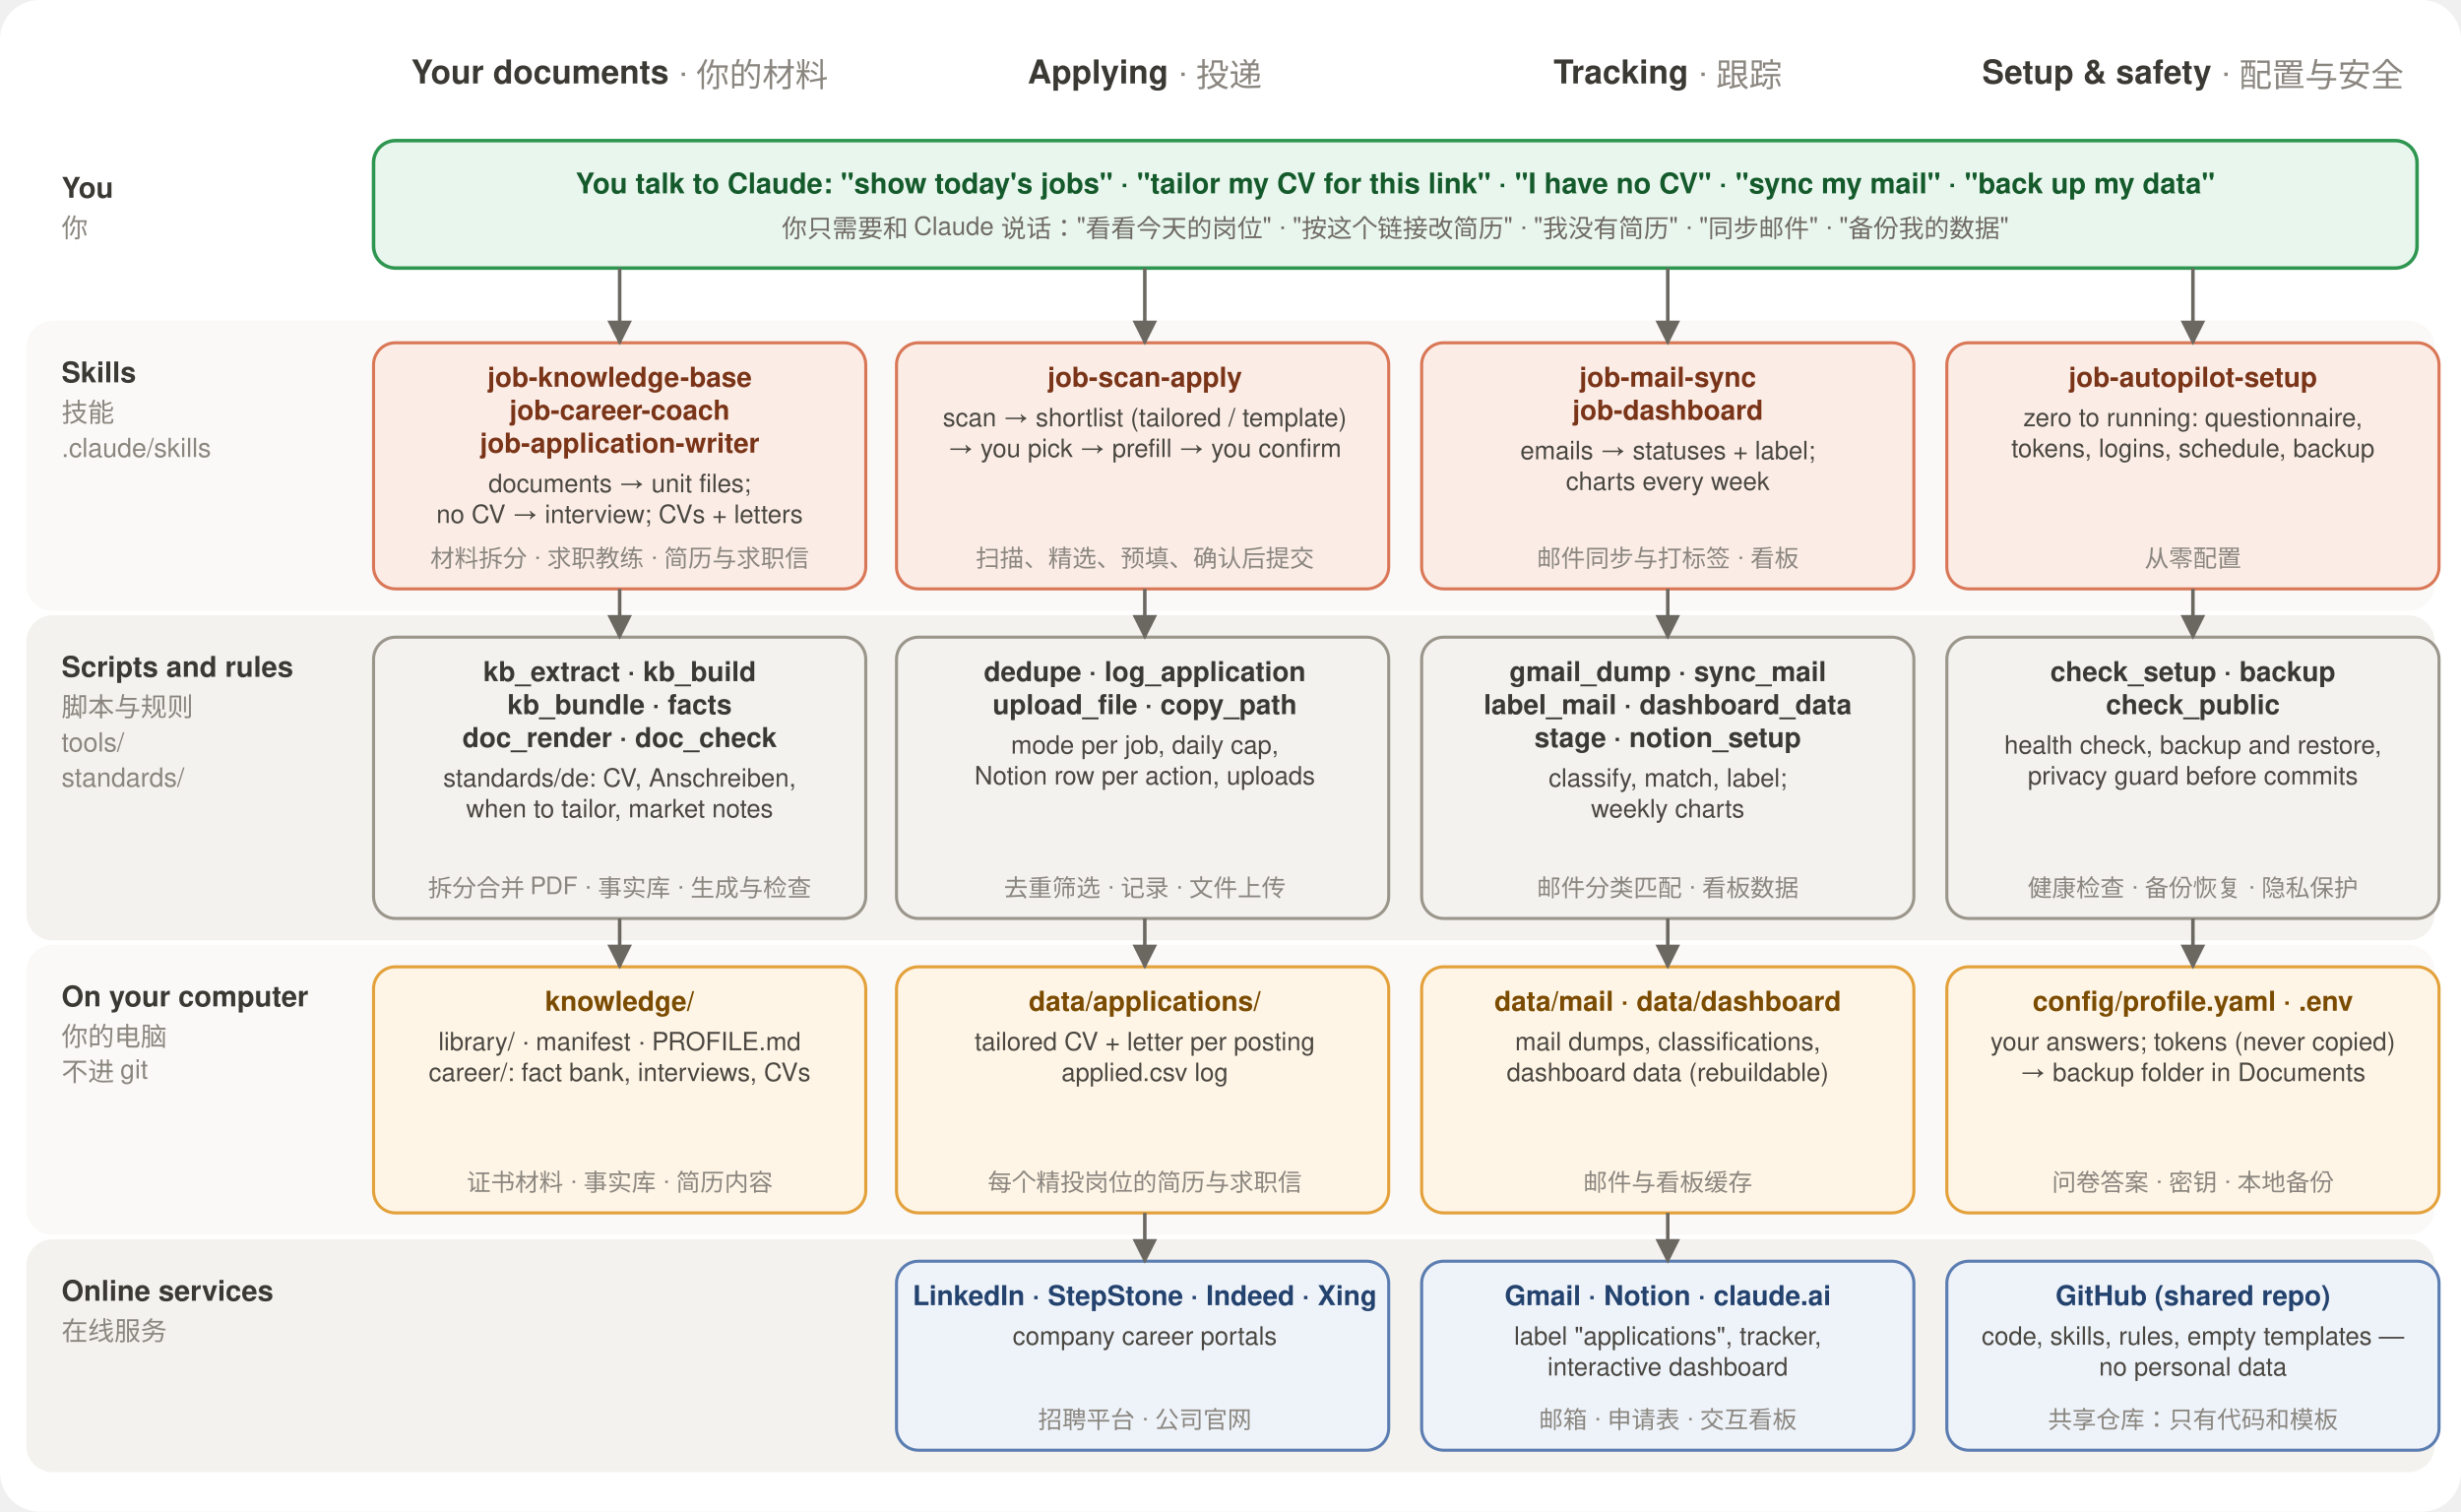
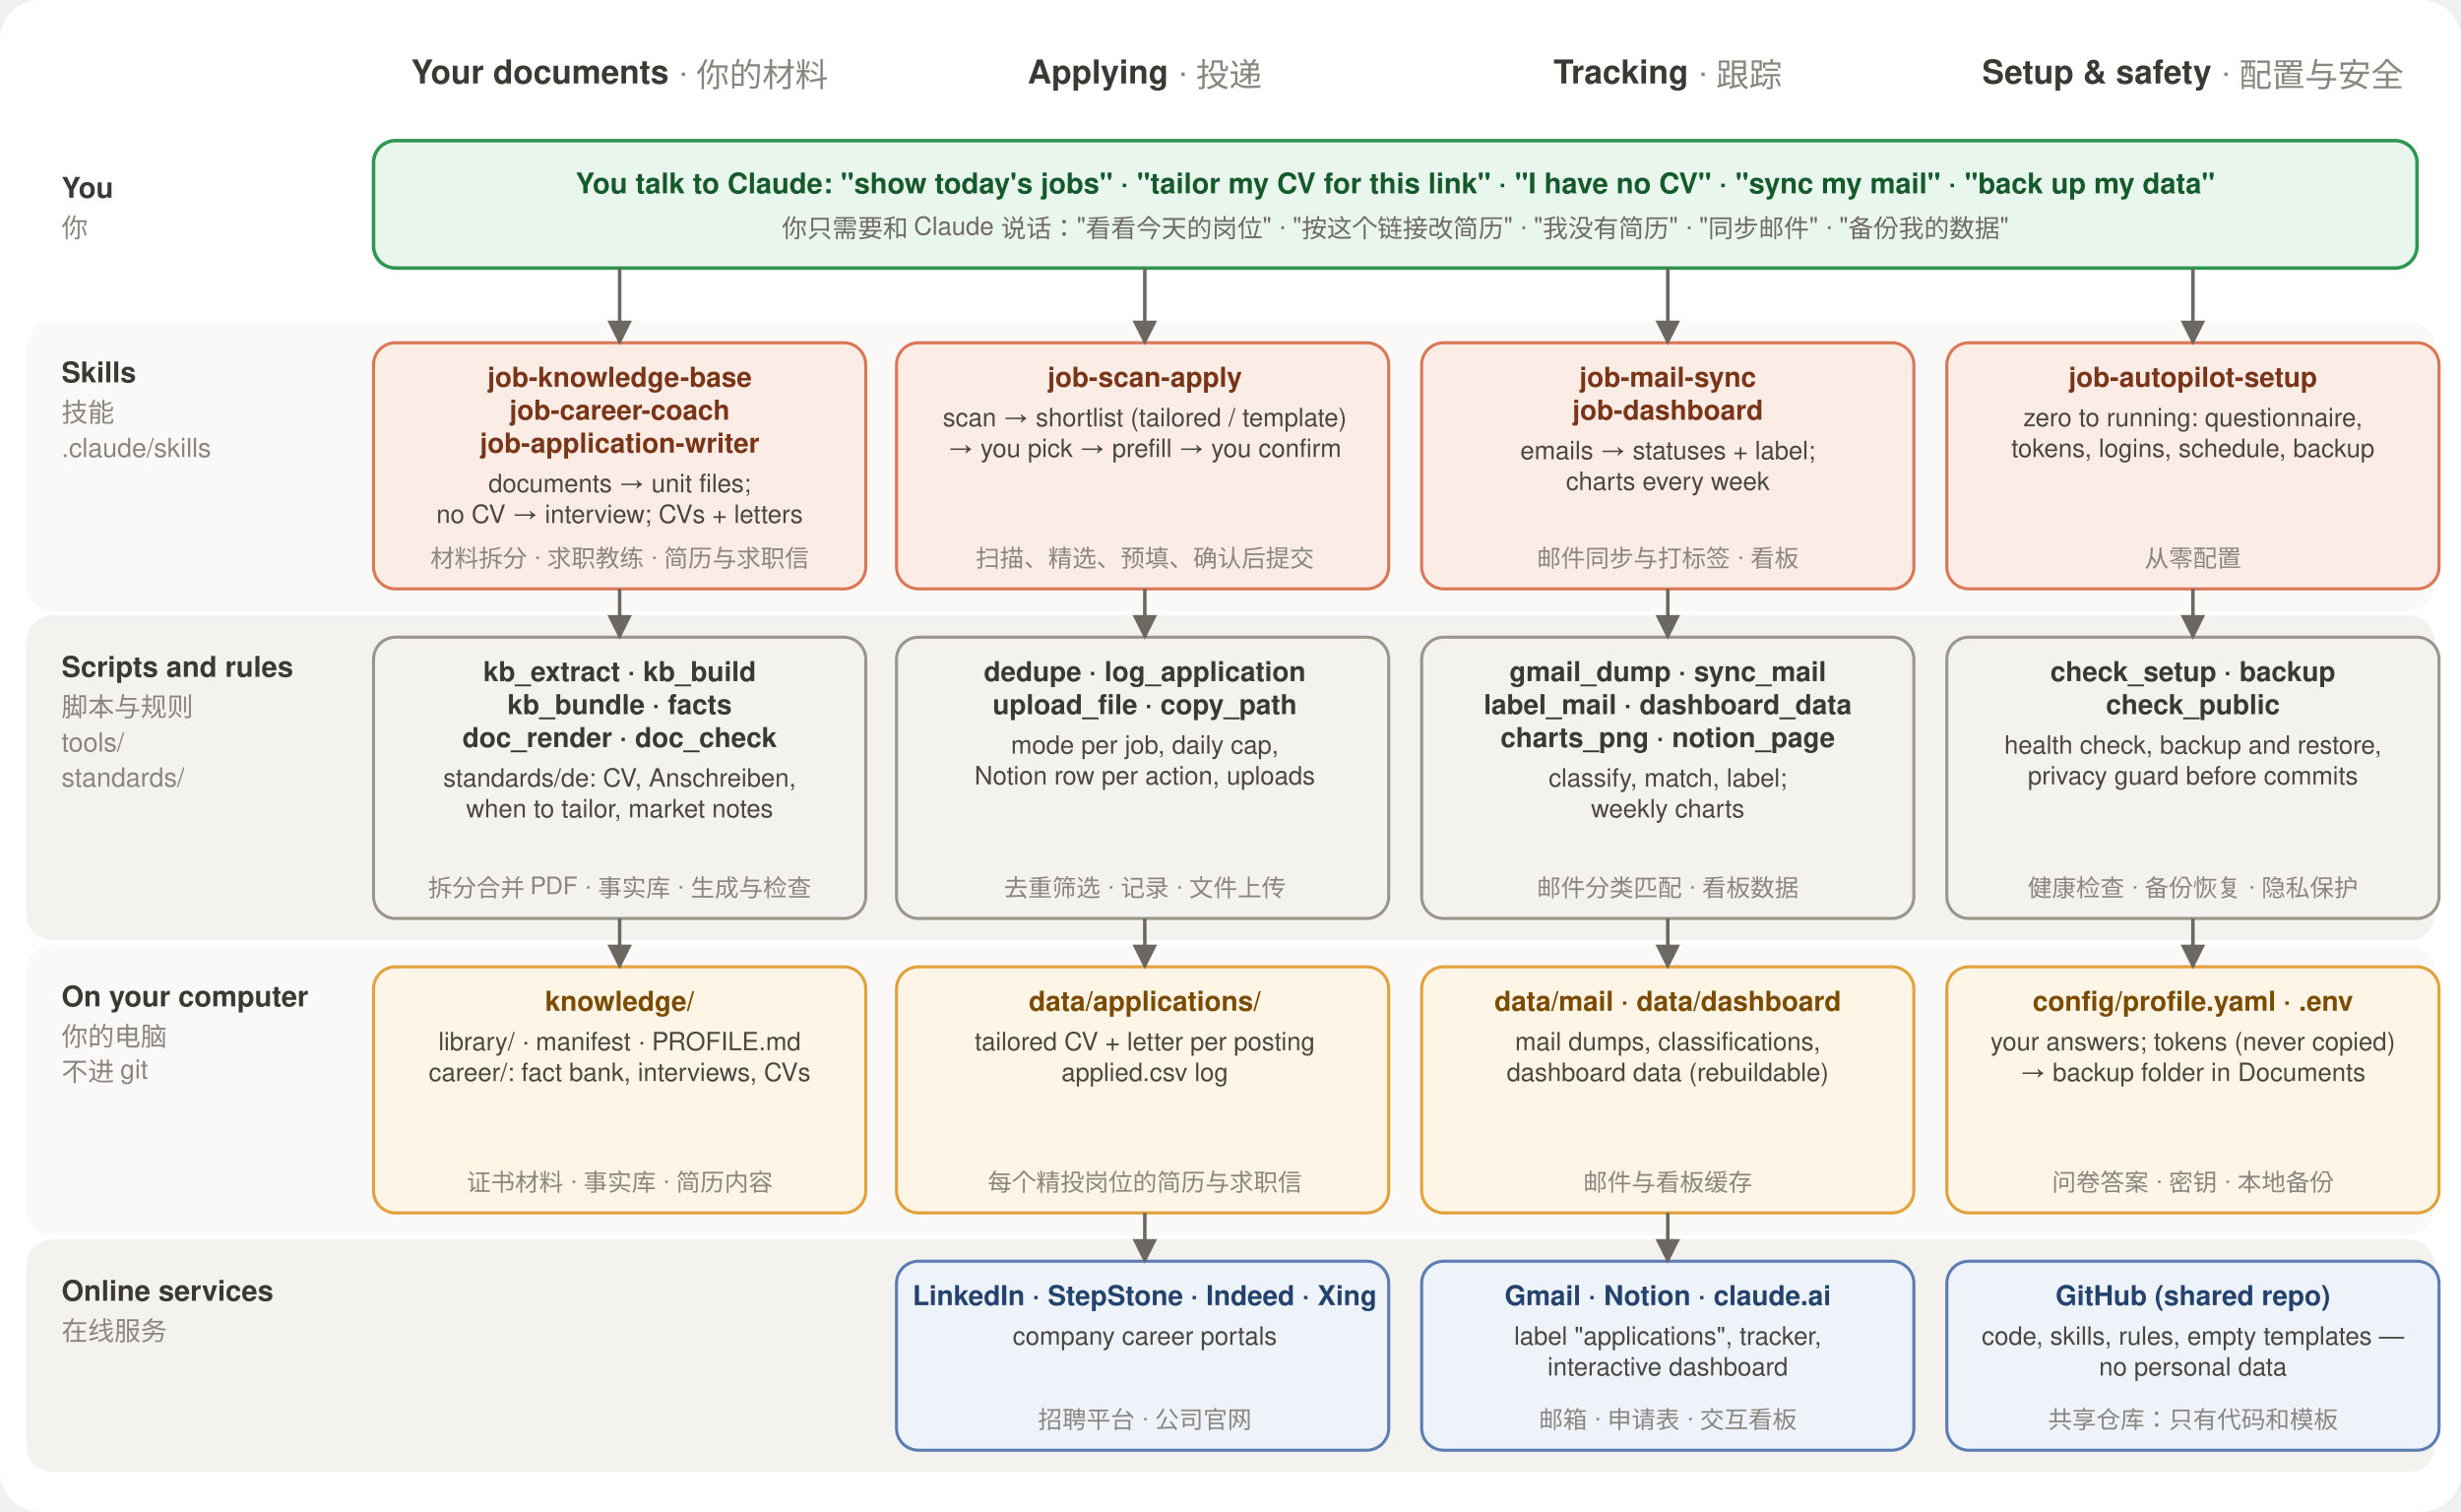
<svg xmlns="http://www.w3.org/2000/svg" viewBox="0 0 1120 688" width="1120" height="688" font-family="-apple-system,BlinkMacSystemFont,'Segoe UI',Helvetica,Arial,'PingFang SC','Microsoft YaHei',sans-serif">
  <defs>
    <marker id="arr" viewBox="0 0 10 10" refX="9" refY="5" markerWidth="7" markerHeight="7" orient="auto-start-reverse">
      <path d="M0,0 L10,5 L0,10 z" fill="#6B6862" />
    </marker>
  </defs>
  <rect x="0" y="0" width="1120" height="688" rx="18" fill="#FFFFFF" />
  <text x="282" y="38" text-anchor="middle" font-size="15" font-weight="700" fill="#3B3934">Your documents <tspan font-weight="400" fill="#8A867F">· 你的材料</tspan>
  </text>
  <text x="521" y="38" text-anchor="middle" font-size="15" font-weight="700" fill="#3B3934">Applying <tspan font-weight="400" fill="#8A867F">· 投递</tspan>
  </text>
  <text x="759" y="38" text-anchor="middle" font-size="15" font-weight="700" fill="#3B3934">Tracking <tspan font-weight="400" fill="#8A867F">· 跟踪</tspan>
  </text>
  <text x="998" y="38" text-anchor="middle" font-size="15" font-weight="700" fill="#3B3934">Setup &amp; safety <tspan font-weight="400" fill="#8A867F">· 配置与安全</tspan>
  </text>
  <rect x="170" y="64" width="930" height="58" rx="10" fill="#E9F6EE" stroke="#2E9650" stroke-width="1.6" />
  <text x="635.0" y="88" text-anchor="middle" font-size="13" font-weight="600" fill="#145A2B">You talk to Claude: "show today's jobs" · "tailor my CV for this link" · "I have no CV" · "sync my mail" · "back up my data"</text>
  <text x="635.0" y="108" text-anchor="middle" font-size="11.5" fill="#6F6B64">你只需要和 Claude 说话："看看今天的岗位" · "按这个链接改简历" · "我没有简历" · "同步邮件" · "备份我的数据"</text>
  <text x="28" y="90" font-size="13" font-weight="600" fill="#3B3934">You</text>
  <text x="28" y="108" font-size="12" fill="#8A867F">你</text>
  <rect x="12" y="146" width="1096" height="132" rx="12" fill="#FAF9F7" />
  <text x="28" y="174" font-size="13" font-weight="600" fill="#3B3934">Skills</text>
  <text x="28" y="192" font-size="12" fill="#8A867F">技能</text>
  <text x="28" y="208" font-size="12" fill="#8A867F">.claude/skills</text>
  <rect x="170" y="156" width="224" height="112" rx="10" fill="#FBEDE6" stroke="#D97757" stroke-width="1.4" />
  <text x="282" y="176" text-anchor="middle" font-size="12.5" font-weight="700" fill="#7A3418">job-knowledge-base</text>
  <text x="282" y="191" text-anchor="middle" font-size="12.5" font-weight="700" fill="#7A3418">job-career-coach</text>
  <text x="282" y="206" text-anchor="middle" font-size="12.5" font-weight="700" fill="#7A3418">job-application-writer</text>
  <text x="282" y="224" text-anchor="middle" font-size="11.5" fill="#4A4741">documents → unit files;</text>
  <text x="282" y="238" text-anchor="middle" font-size="11.5" fill="#4A4741">no CV → interview; CVs + letters</text>
  <text x="282" y="258" text-anchor="middle" font-size="11" fill="#8A867F">材料拆分 · 求职教练 · 简历与求职信</text>
  <rect x="408" y="156" width="224" height="112" rx="10" fill="#FBEDE6" stroke="#D97757" stroke-width="1.4" />
  <text x="521" y="176" text-anchor="middle" font-size="12.5" font-weight="700" fill="#7A3418">job-scan-apply</text>
  <text x="521" y="194" text-anchor="middle" font-size="11.5" fill="#4A4741">scan → shortlist (tailored / template)</text>
  <text x="521" y="208" text-anchor="middle" font-size="11.5" fill="#4A4741">→ you pick → prefill → you confirm</text>
  <text x="521" y="258" text-anchor="middle" font-size="11" fill="#8A867F">扫描、精选、预填、确认后提交</text>
  <rect x="647" y="156" width="224" height="112" rx="10" fill="#FBEDE6" stroke="#D97757" stroke-width="1.4" />
  <text x="759" y="176" text-anchor="middle" font-size="12.5" font-weight="700" fill="#7A3418">job-mail-sync</text>
  <text x="759" y="191" text-anchor="middle" font-size="12.5" font-weight="700" fill="#7A3418">job-dashboard</text>
  <text x="759" y="209" text-anchor="middle" font-size="11.5" fill="#4A4741">emails → statuses + label;</text>
  <text x="759" y="223" text-anchor="middle" font-size="11.5" fill="#4A4741">charts every week</text>
  <text x="759" y="258" text-anchor="middle" font-size="11" fill="#8A867F">邮件同步与打标签 · 看板</text>
  <rect x="886" y="156" width="224" height="112" rx="10" fill="#FBEDE6" stroke="#D97757" stroke-width="1.4" />
  <text x="998" y="176" text-anchor="middle" font-size="12.5" font-weight="700" fill="#7A3418">job-autopilot-setup</text>
  <text x="998" y="194" text-anchor="middle" font-size="11.5" fill="#4A4741">zero to running: questionnaire,</text>
  <text x="998" y="208" text-anchor="middle" font-size="11.5" fill="#4A4741">tokens, logins, schedule, backup</text>
  <text x="998" y="258" text-anchor="middle" font-size="11" fill="#8A867F">从零配置</text>
  <rect x="12" y="280" width="1096" height="148" rx="12" fill="#F4F2EE" />
  <text x="28" y="308" font-size="13" font-weight="600" fill="#3B3934">Scripts and rules</text>
  <text x="28" y="326" font-size="12" fill="#8A867F">脚本与规则</text>
  <text x="28" y="342" font-size="12" fill="#8A867F">tools/</text>
  <text x="28" y="358" font-size="12" fill="#8A867F">standards/</text>
  <rect x="170" y="290" width="224" height="128" rx="10" fill="#F3F2EF" stroke="#9B968C" stroke-width="1.4" />
  <text x="282" y="310" text-anchor="middle" font-size="12.5" font-weight="700" fill="#3B3934">kb_extract · kb_build</text>
  <text x="282" y="325" text-anchor="middle" font-size="12.5" font-weight="700" fill="#3B3934">kb_bundle · facts</text>
  <text x="282" y="340" text-anchor="middle" font-size="12.5" font-weight="700" fill="#3B3934">doc_render · doc_check</text>
  <text x="282" y="358" text-anchor="middle" font-size="11.5" fill="#4A4741">standards/de: CV, Anschreiben,</text>
  <text x="282" y="372" text-anchor="middle" font-size="11.5" fill="#4A4741">when to tailor, market notes</text>
  <text x="282" y="408" text-anchor="middle" font-size="11" fill="#8A867F">拆分合并 PDF · 事实库 · 生成与检查</text>
  <rect x="408" y="290" width="224" height="128" rx="10" fill="#F3F2EF" stroke="#9B968C" stroke-width="1.4" />
  <text x="521" y="310" text-anchor="middle" font-size="12.5" font-weight="700" fill="#3B3934">dedupe · log_application</text>
  <text x="521" y="325" text-anchor="middle" font-size="12.5" font-weight="700" fill="#3B3934">upload_file · copy_path</text>
  <text x="521" y="343" text-anchor="middle" font-size="11.5" fill="#4A4741">mode per job, daily cap,</text>
  <text x="521" y="357" text-anchor="middle" font-size="11.5" fill="#4A4741">Notion row per action, uploads</text>
  <text x="521" y="408" text-anchor="middle" font-size="11" fill="#8A867F">去重筛选 · 记录 · 文件上传</text>
  <rect x="647" y="290" width="224" height="128" rx="10" fill="#F3F2EF" stroke="#9B968C" stroke-width="1.4" />
  <text x="759" y="310" text-anchor="middle" font-size="12.5" font-weight="700" fill="#3B3934">gmail_dump · sync_mail</text>
  <text x="759" y="325" text-anchor="middle" font-size="12.5" font-weight="700" fill="#3B3934">label_mail · dashboard_data</text>
-   <text x="759" y="340" text-anchor="middle" font-size="12.5" font-weight="700" fill="#3B3934">stage · notion_setup</text>
+   <text x="759" y="340" text-anchor="middle" font-size="12.5" font-weight="700" fill="#3B3934">charts_png · notion_page</text>
  <text x="759" y="358" text-anchor="middle" font-size="11.5" fill="#4A4741">classify, match, label;</text>
  <text x="759" y="372" text-anchor="middle" font-size="11.5" fill="#4A4741">weekly charts</text>
  <text x="759" y="408" text-anchor="middle" font-size="11" fill="#8A867F">邮件分类匹配 · 看板数据</text>
  <rect x="886" y="290" width="224" height="128" rx="10" fill="#F3F2EF" stroke="#9B968C" stroke-width="1.4" />
  <text x="998" y="310" text-anchor="middle" font-size="12.5" font-weight="700" fill="#3B3934">check_setup · backup</text>
  <text x="998" y="325" text-anchor="middle" font-size="12.5" font-weight="700" fill="#3B3934">check_public</text>
  <text x="998" y="343" text-anchor="middle" font-size="11.5" fill="#4A4741">health check, backup and restore,</text>
  <text x="998" y="357" text-anchor="middle" font-size="11.5" fill="#4A4741">privacy guard before commits</text>
  <text x="998" y="408" text-anchor="middle" font-size="11" fill="#8A867F">健康检查 · 备份恢复 · 隐私保护</text>
  <rect x="12" y="430" width="1096" height="132" rx="12" fill="#FAF9F7" />
  <text x="28" y="458" font-size="13" font-weight="600" fill="#3B3934">On your computer</text>
  <text x="28" y="476" font-size="12" fill="#8A867F">你的电脑</text>
  <text x="28" y="492" font-size="12" fill="#8A867F">不进 git</text>
  <rect x="170" y="440" width="224" height="112" rx="10" fill="#FFF5E6" stroke="#E3A13B" stroke-width="1.4" />
  <text x="282" y="460" text-anchor="middle" font-size="12.5" font-weight="700" fill="#7A4B00">knowledge/</text>
  <text x="282" y="478" text-anchor="middle" font-size="11.5" fill="#4A4741">library/ · manifest · PROFILE.md</text>
  <text x="282" y="492" text-anchor="middle" font-size="11.5" fill="#4A4741">career/: fact bank, interviews, CVs</text>
  <text x="282" y="542" text-anchor="middle" font-size="11" fill="#8A867F">证书材料 · 事实库 · 简历内容</text>
  <rect x="408" y="440" width="224" height="112" rx="10" fill="#FFF5E6" stroke="#E3A13B" stroke-width="1.4" />
  <text x="521" y="460" text-anchor="middle" font-size="12.5" font-weight="700" fill="#7A4B00">data/applications/</text>
  <text x="521" y="478" text-anchor="middle" font-size="11.5" fill="#4A4741">tailored CV + letter per posting</text>
  <text x="521" y="492" text-anchor="middle" font-size="11.5" fill="#4A4741">applied.csv log</text>
  <text x="521" y="542" text-anchor="middle" font-size="11" fill="#8A867F">每个精投岗位的简历与求职信</text>
  <rect x="647" y="440" width="224" height="112" rx="10" fill="#FFF5E6" stroke="#E3A13B" stroke-width="1.4" />
  <text x="759" y="460" text-anchor="middle" font-size="12.5" font-weight="700" fill="#7A4B00">data/mail · data/dashboard</text>
  <text x="759" y="478" text-anchor="middle" font-size="11.5" fill="#4A4741">mail dumps, classifications,</text>
  <text x="759" y="492" text-anchor="middle" font-size="11.5" fill="#4A4741">dashboard data (rebuildable)</text>
  <text x="759" y="542" text-anchor="middle" font-size="11" fill="#8A867F">邮件与看板缓存</text>
  <rect x="886" y="440" width="224" height="112" rx="10" fill="#FFF5E6" stroke="#E3A13B" stroke-width="1.4" />
  <text x="998" y="460" text-anchor="middle" font-size="12.5" font-weight="700" fill="#7A4B00">config/profile.yaml · .env</text>
  <text x="998" y="478" text-anchor="middle" font-size="11.5" fill="#4A4741">your answers; tokens (never copied)</text>
  <text x="998" y="492" text-anchor="middle" font-size="11.5" fill="#4A4741">→ backup folder in Documents</text>
  <text x="998" y="542" text-anchor="middle" font-size="11" fill="#8A867F">问卷答案 · 密钥 · 本地备份</text>
  <rect x="12" y="564" width="1096" height="106" rx="12" fill="#F4F2EE" />
  <text x="28" y="592" font-size="13" font-weight="600" fill="#3B3934">Online services</text>
  <text x="28" y="610" font-size="12" fill="#8A867F">在线服务</text>
  <rect x="408" y="574" width="224" height="86" rx="10" fill="#EEF3FA" stroke="#5B7DB1" stroke-width="1.4" />
  <text x="521" y="594" text-anchor="middle" font-size="12.5" font-weight="700" fill="#23426E">LinkedIn · StepStone · Indeed · Xing</text>
  <text x="521" y="612" text-anchor="middle" font-size="11.5" fill="#4A4741">company career portals</text>
  <text x="521" y="650" text-anchor="middle" font-size="11" fill="#8A867F">招聘平台 · 公司官网</text>
  <rect x="647" y="574" width="224" height="86" rx="10" fill="#EEF3FA" stroke="#5B7DB1" stroke-width="1.4" />
  <text x="759" y="594" text-anchor="middle" font-size="12.5" font-weight="700" fill="#23426E">Gmail · Notion · claude.ai</text>
  <text x="759" y="612" text-anchor="middle" font-size="11.5" fill="#4A4741">label "applications", tracker,</text>
  <text x="759" y="626" text-anchor="middle" font-size="11.5" fill="#4A4741">interactive dashboard</text>
  <text x="759" y="650" text-anchor="middle" font-size="11" fill="#8A867F">邮箱 · 申请表 · 交互看板</text>
  <rect x="886" y="574" width="224" height="86" rx="10" fill="#EEF3FA" stroke="#5B7DB1" stroke-width="1.4" />
  <text x="998" y="594" text-anchor="middle" font-size="12.5" font-weight="700" fill="#23426E">GitHub (shared repo)</text>
  <text x="998" y="612" text-anchor="middle" font-size="11.5" fill="#4A4741">code, skills, rules, empty templates —</text>
  <text x="998" y="626" text-anchor="middle" font-size="11.5" fill="#4A4741">no personal data</text>
  <text x="998" y="650" text-anchor="middle" font-size="11" fill="#8A867F">共享仓库：只有代码和模板</text>
  <path d="M282,122 L282,156" stroke="#6B6862" stroke-width="1.6" marker-end="url(#arr)" />
  <path d="M521,122 L521,156" stroke="#6B6862" stroke-width="1.6" marker-end="url(#arr)" />
  <path d="M759,122 L759,156" stroke="#6B6862" stroke-width="1.6" marker-end="url(#arr)" />
  <path d="M998,122 L998,156" stroke="#6B6862" stroke-width="1.6" marker-end="url(#arr)" />
  <path d="M282,268 L282,290" stroke="#6B6862" stroke-width="1.6" marker-end="url(#arr)" />
  <path d="M521,268 L521,290" stroke="#6B6862" stroke-width="1.6" marker-end="url(#arr)" />
  <path d="M759,268 L759,290" stroke="#6B6862" stroke-width="1.6" marker-end="url(#arr)" />
  <path d="M998,268 L998,290" stroke="#6B6862" stroke-width="1.6" marker-end="url(#arr)" />
  <path d="M282,418 L282,440" stroke="#6B6862" stroke-width="1.6" marker-end="url(#arr)" />
  <path d="M521,418 L521,440" stroke="#6B6862" stroke-width="1.6" marker-end="url(#arr)" />
  <path d="M759,418 L759,440" stroke="#6B6862" stroke-width="1.6" marker-end="url(#arr)" />
  <path d="M998,418 L998,440" stroke="#6B6862" stroke-width="1.6" marker-end="url(#arr)" />
  <path d="M521,552 L521,574" stroke="#6B6862" stroke-width="1.6" marker-end="url(#arr)" />
  <path d="M759,552 L759,574" stroke="#6B6862" stroke-width="1.6" marker-end="url(#arr)" />
</svg>
